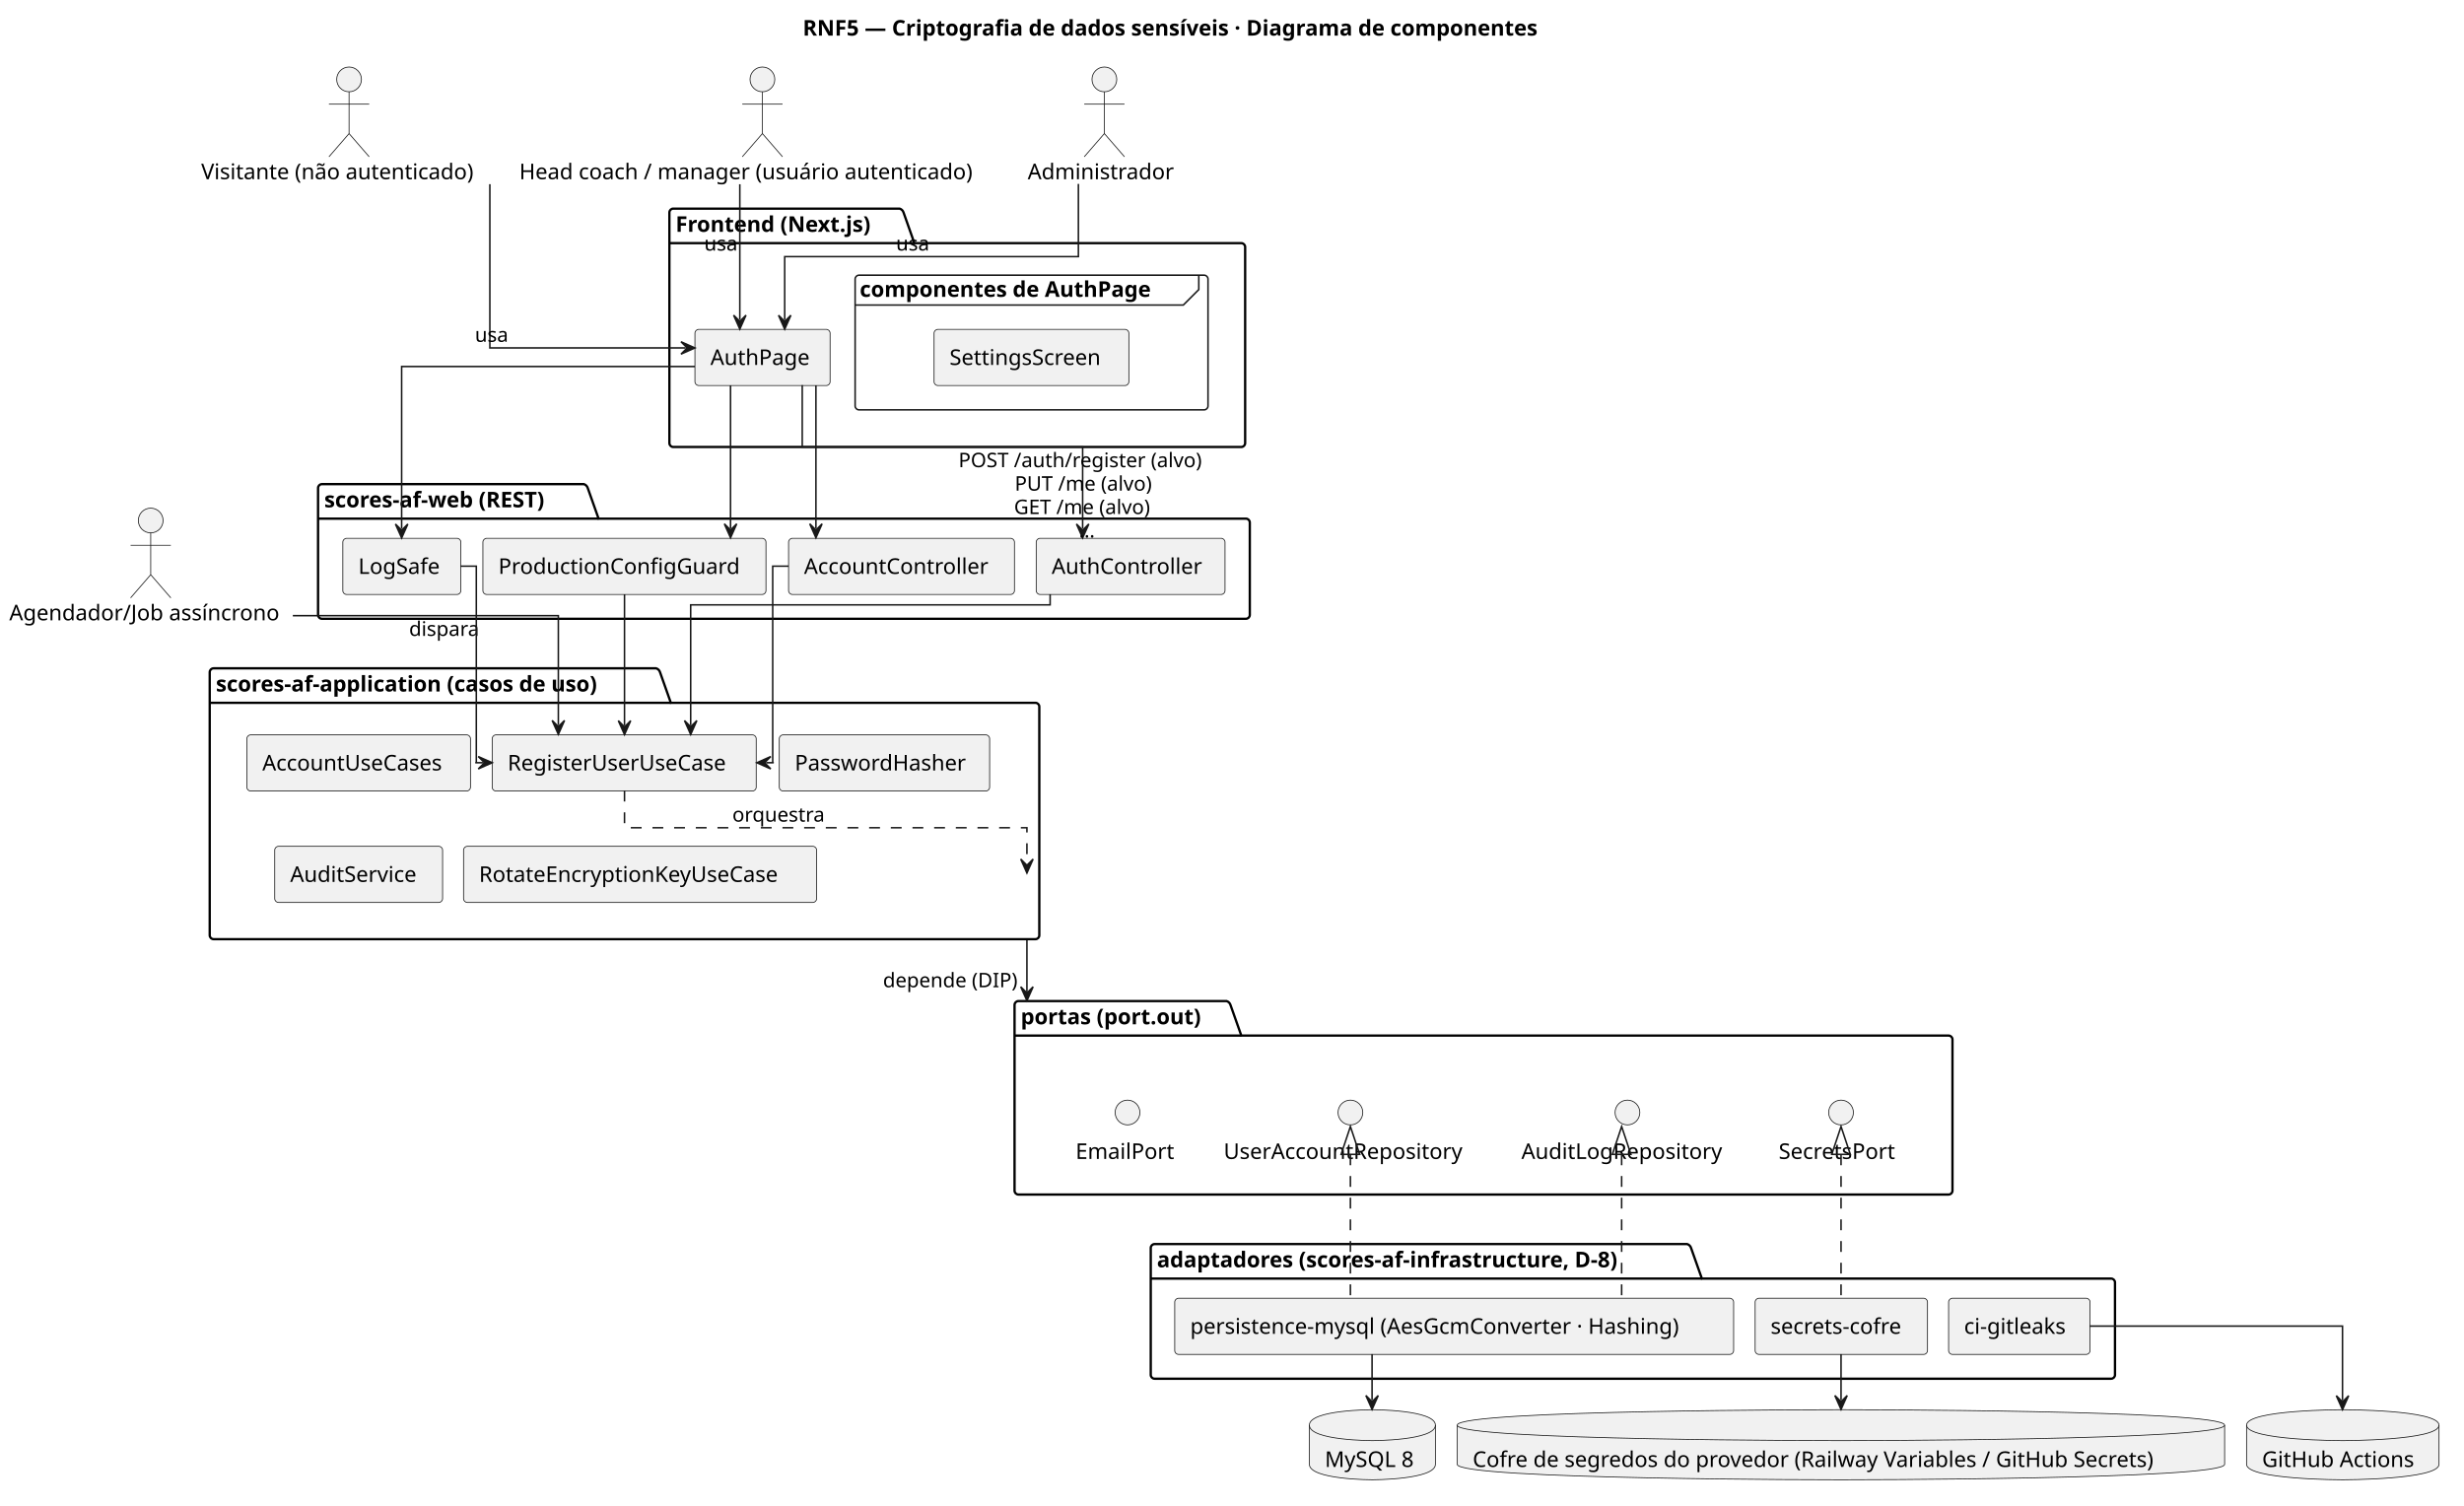
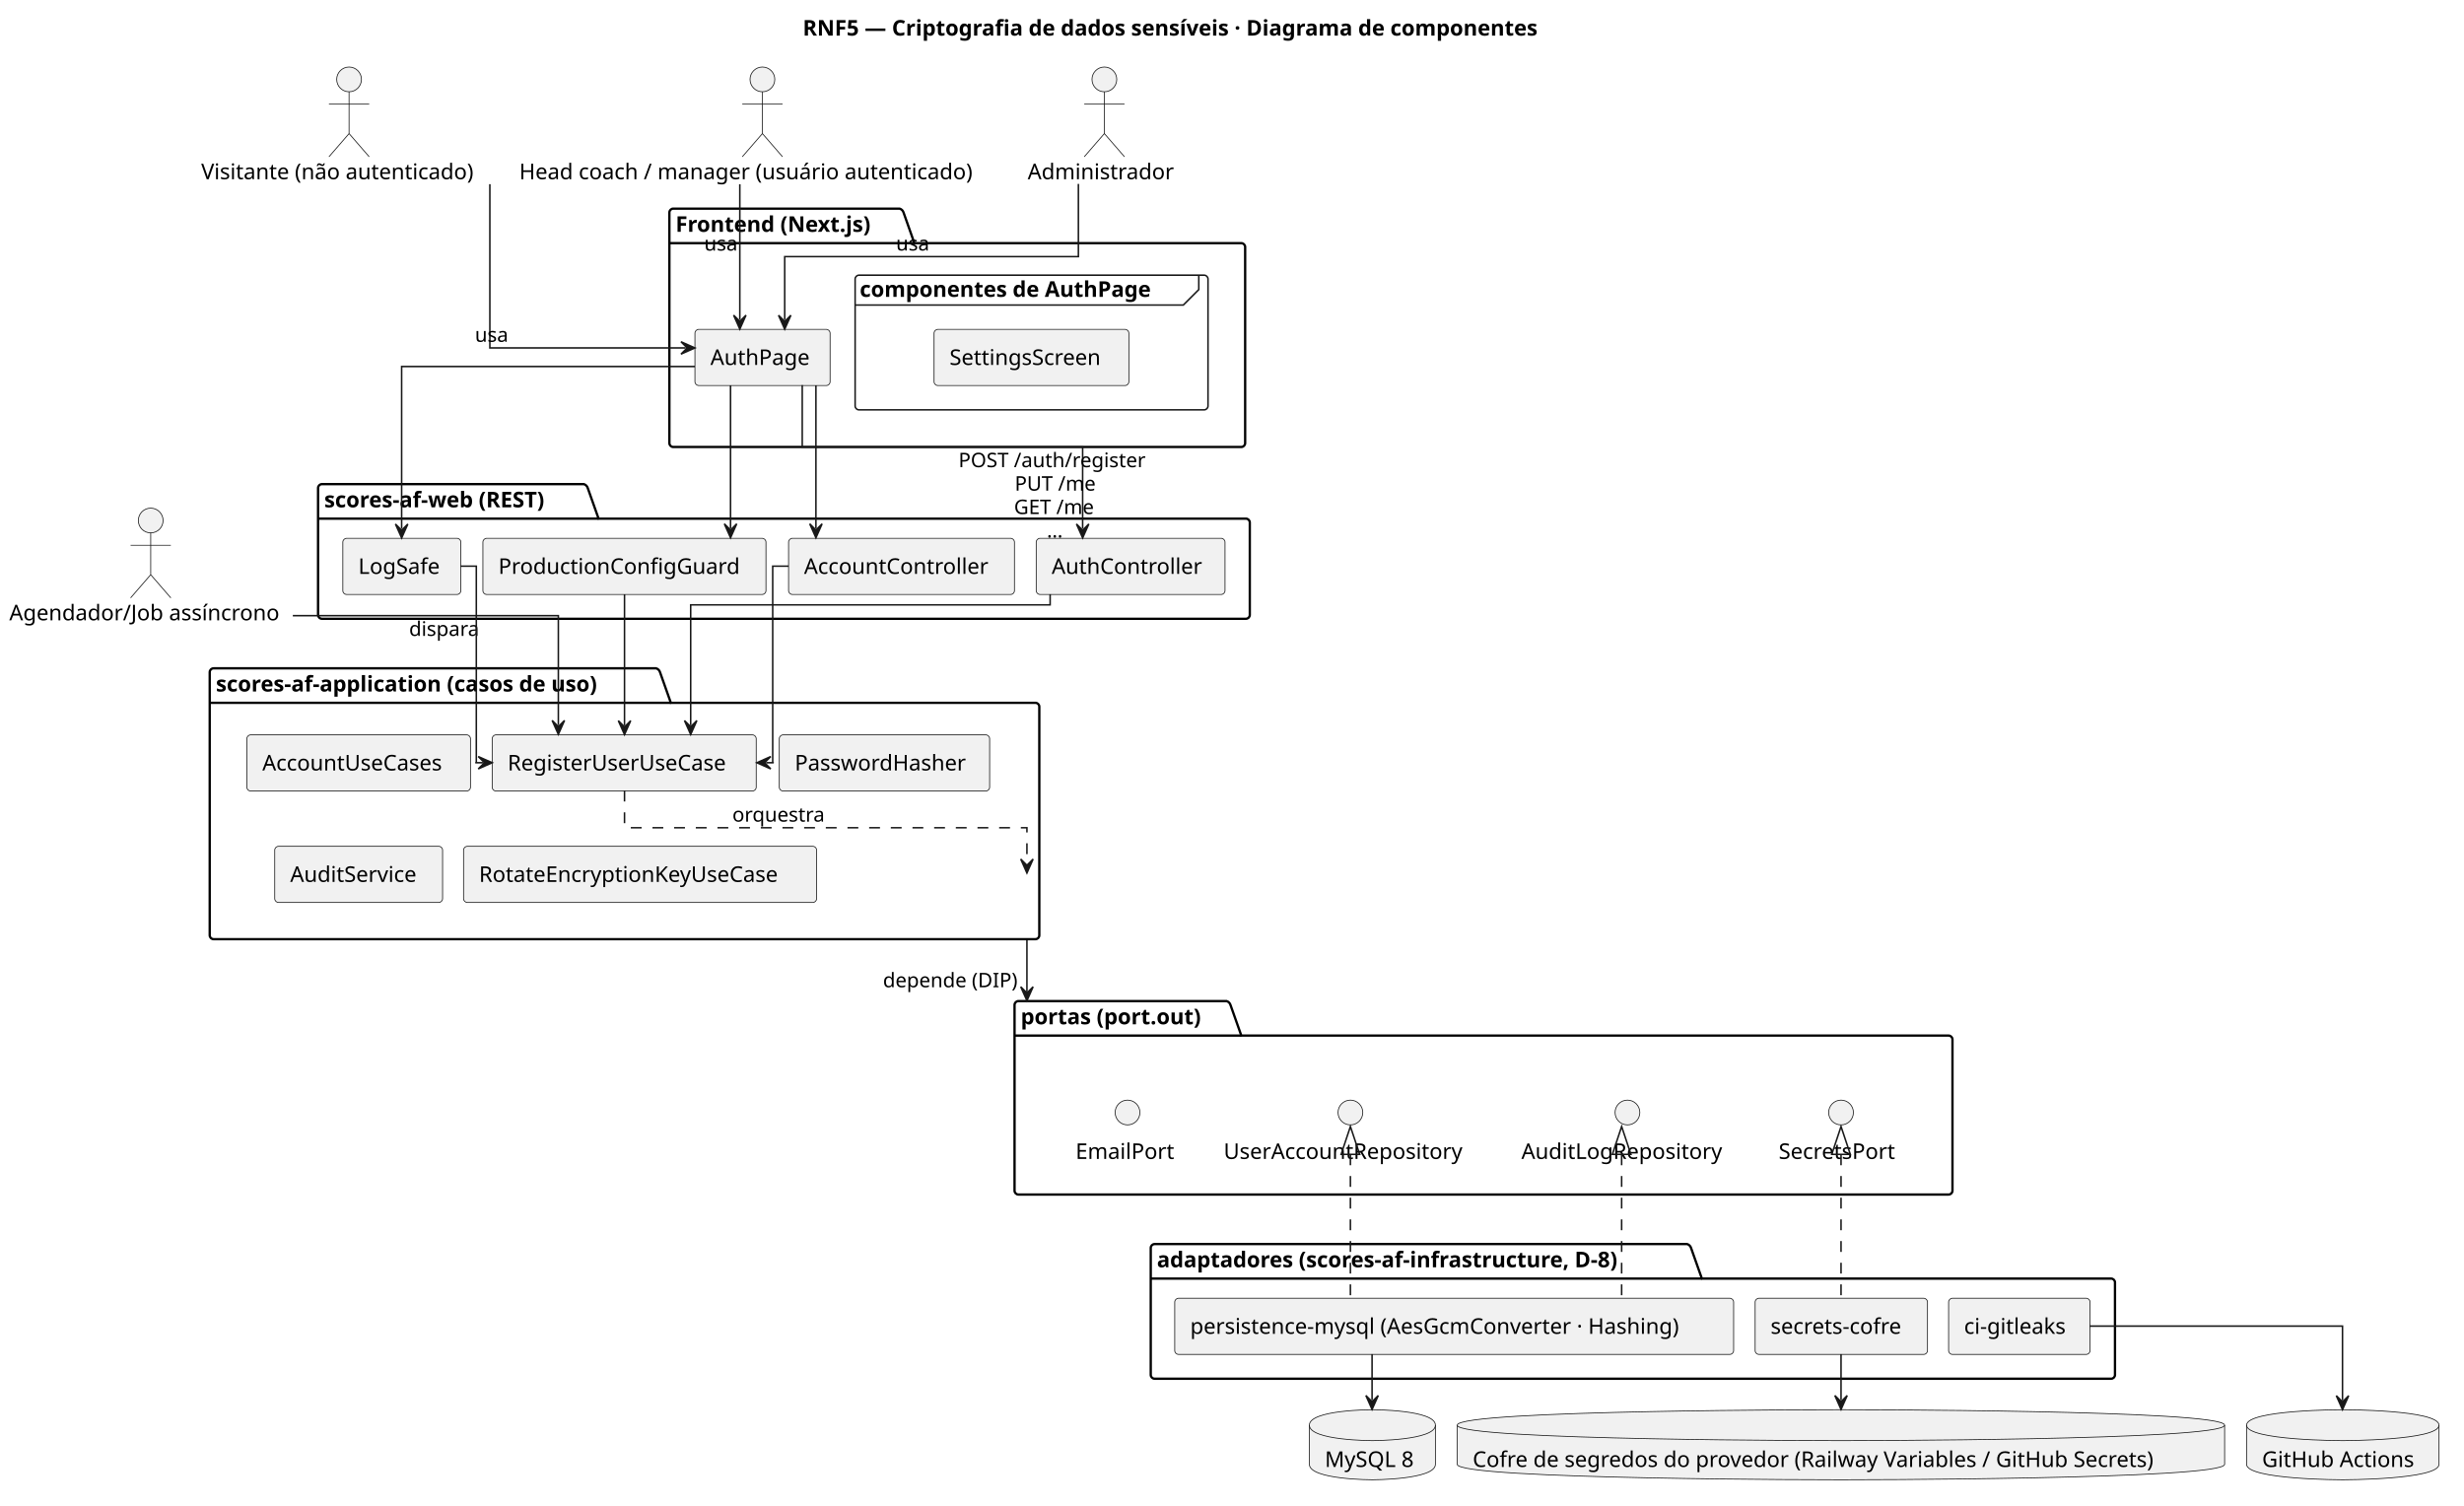
<svg xmlns="http://www.w3.org/2000/svg" contentStyleType="text/css" data-diagram-type="DESCRIPTION" height="973px" preserveAspectRatio="none" style="width:1592px;height:973px;background:#FFFFFF;" version="1.1" viewBox="0 0 1592 973" width="1592px" zoomAndPan="magnify">
  <defs />
  <g>
    <g class="title" data-source-line="1">
      <text fill="#000000" font-family="sans-serif" font-size="14" font-weight="bold" lengthAdjust="spacing" textLength="541.529" x="518.661" y="22.995">RNF5 — Criptografia de dados sensíveis · Diagrama de componentes</text>
    </g>
    <g class="cluster" data-entity="pkg_fe" data-source-line="10" data-uid="ent0006" id="cluster_pkg_fe">
      <path d="M435,134.797 L581.284,134.797 A3.75,3.75 0 0 1 583.784,137.297 L590.784,157.094 L802,157.094 A2.5,2.5 0 0 1 804.5,159.594 L804.5,286.297 A2.5,2.5 0 0 1 802,288.797 L435,288.797 A2.5,2.5 0 0 1 432.5,286.297 L432.5,137.297 A2.5,2.5 0 0 1 435,134.797" fill="none" style="stroke:#000000;stroke-width:1.5;" />
      <line style="stroke:#000000;stroke-width:1.5;" x1="432.5" x2="590.784" y1="157.094" y2="157.094" />
      <text fill="#000000" font-family="sans-serif" font-size="14" font-weight="bold" lengthAdjust="spacing" textLength="145.284" x="436.5" y="149.792">Frontend (Next.js)</text>
    </g>
    <g class="cluster" data-entity="pkg_fe_sub" data-source-line="12" data-uid="ent0008" id="cluster_pkg_fe_sub">
      <rect fill="none" height="87" rx="2.5" ry="2.5" style="stroke:#181818;stroke-width:1;" width="228" x="552.5" y="177.797" />
      <path d="M774.544,177.797 L774.544,187.094 L764.544,197.094 L552.5,197.094" fill="none" style="stroke:#181818;stroke-width:1;" />
      <text fill="#000000" font-family="sans-serif" font-size="14" font-weight="bold" lengthAdjust="spacing" textLength="212.044" x="555.5" y="191.792">componentes de AuthPage</text>
    </g>
    <g class="cluster" data-entity="pkg_web" data-source-line="16" data-uid="ent0010" id="cluster_pkg_web">
      <path d="M208,312.797 L377.239,312.797 A3.75,3.75 0 0 1 379.739,315.297 L386.739,335.094 L805,335.094 A2.5,2.5 0 0 1 807.5,337.594 L807.5,397.297 A2.5,2.5 0 0 1 805,399.797 L208,399.797 A2.5,2.5 0 0 1 205.5,397.297 L205.5,315.297 A2.5,2.5 0 0 1 208,312.797" fill="none" style="stroke:#000000;stroke-width:1.5;" />
      <line style="stroke:#000000;stroke-width:1.5;" x1="205.5" x2="386.739" y1="335.094" y2="335.094" />
      <text fill="#000000" font-family="sans-serif" font-size="14" font-weight="bold" lengthAdjust="spacing" textLength="168.239" x="209.5" y="327.792">scores-af-web (REST)</text>
    </g>
    <g class="cluster" data-entity="pkg_app" data-source-line="22" data-uid="ent0015" id="cluster_pkg_app">
      <path d="M138,431.797 L423.935,431.797 A3.75,3.75 0 0 1 426.435,434.297 L433.435,454.094 L669,454.094 A2.5,2.5 0 0 1 671.5,456.594 L671.5,604.297 A2.5,2.5 0 0 1 669,606.797 L138,606.797 A2.5,2.5 0 0 1 135.5,604.297 L135.5,434.297 A2.5,2.5 0 0 1 138,431.797" fill="none" style="stroke:#000000;stroke-width:1.5;" />
      <line style="stroke:#000000;stroke-width:1.5;" x1="135.5" x2="433.435" y1="454.094" y2="454.094" />
      <text fill="#000000" font-family="sans-serif" font-size="14" font-weight="bold" lengthAdjust="spacing" textLength="284.935" x="139.5" y="446.792">scores-af-application (casos de uso)</text>
    </g>
    <g class="cluster" data-entity="pkg_ports" data-source-line="29" data-uid="ent0021" id="cluster_pkg_ports">
      <path d="M658,646.797 L792.519,646.797 A3.75,3.75 0 0 1 795.019,649.297 L802.019,669.094 L1259,669.094 A2.5,2.5 0 0 1 1261.5,671.594 L1261.5,769.297 A2.5,2.5 0 0 1 1259,771.797 L658,771.797 A2.5,2.5 0 0 1 655.5,769.297 L655.5,649.297 A2.5,2.5 0 0 1 658,646.797" fill="none" style="stroke:#000000;stroke-width:1.5;" />
      <line style="stroke:#000000;stroke-width:1.5;" x1="655.5" x2="802.019" y1="669.094" y2="669.094" />
      <text fill="#000000" font-family="sans-serif" font-size="14" font-weight="bold" lengthAdjust="spacing" textLength="133.519" x="659.5" y="661.792">portas (port.out)</text>
    </g>
    <g class="cluster" data-entity="pkg_ad" data-source-line="35" data-uid="ent0026" id="cluster_pkg_ad">
      <path d="M746,803.797 L1090.089,803.797 A3.75,3.75 0 0 1 1092.589,806.297 L1099.589,826.094 L1364,826.094 A2.5,2.5 0 0 1 1366.5,828.594 L1366.5,888.297 A2.5,2.5 0 0 1 1364,890.797 L746,890.797 A2.5,2.5 0 0 1 743.5,888.297 L743.5,806.297 A2.5,2.5 0 0 1 746,803.797" fill="none" style="stroke:#000000;stroke-width:1.5;" />
      <line style="stroke:#000000;stroke-width:1.5;" x1="743.5" x2="1099.589" y1="826.094" y2="826.094" />
      <text fill="#000000" font-family="sans-serif" font-size="14" font-weight="bold" lengthAdjust="spacing" textLength="343.089" x="747.5" y="818.792">adaptadores (scores-af-infrastructure, D-8)</text>
    </g>
    <g class="entity" data-entity="c5" data-source-line="11" data-uid="ent0007" id="entity_c5">
      <rect fill="#F1F1F1" height="36.297" rx="2.5" ry="2.5" style="stroke:#181818;stroke-width:0.5;" width="87.334" x="449" y="212.797" />
      <text fill="#000000" font-family="sans-serif" font-size="14" lengthAdjust="spacing" textLength="67.334" x="459" y="235.792">AuthPage</text>
    </g>
    <g class="entity" data-entity="c6" data-source-line="13" data-uid="ent0009" id="entity_c6">
      <rect fill="#F1F1F1" height="36.297" rx="2.5" ry="2.5" style="stroke:#181818;stroke-width:0.5;" width="125.861" x="603.5" y="212.797" />
      <text fill="#000000" font-family="sans-serif" font-size="14" lengthAdjust="spacing" textLength="105.861" x="613.5" y="235.792">SettingsScreen</text>
    </g>
    <g class="entity" data-entity="c7" data-source-line="17" data-uid="ent0011" id="entity_c7">
      <rect fill="#F1F1F1" height="36.297" rx="2.5" ry="2.5" style="stroke:#181818;stroke-width:0.5;" width="121.985" x="669.5" y="347.797" />
      <text fill="#000000" font-family="sans-serif" font-size="14" lengthAdjust="spacing" textLength="101.985" x="679.5" y="370.792">AuthController</text>
    </g>
    <g class="entity" data-entity="c8" data-source-line="18" data-uid="ent0012" id="entity_c8">
      <rect fill="#F1F1F1" height="36.297" rx="2.5" ry="2.5" style="stroke:#181818;stroke-width:0.5;" width="145.945" x="509.5" y="347.797" />
      <text fill="#000000" font-family="sans-serif" font-size="14" lengthAdjust="spacing" textLength="125.945" x="519.5" y="370.792">AccountController</text>
    </g>
    <g class="entity" data-entity="c9" data-source-line="19" data-uid="ent0013" id="entity_c9">
      <rect fill="#F1F1F1" height="36.297" rx="2.5" ry="2.5" style="stroke:#181818;stroke-width:0.5;" width="182.9" x="312" y="347.797" />
      <text fill="#000000" font-family="sans-serif" font-size="14" lengthAdjust="spacing" textLength="162.9" x="322" y="370.792">ProductionConfigGuard</text>
    </g>
    <g class="entity" data-entity="c10" data-source-line="20" data-uid="ent0014" id="entity_c10">
      <rect fill="#F1F1F1" height="36.297" rx="2.5" ry="2.5" style="stroke:#181818;stroke-width:0.5;" width="76.26" x="221.5" y="347.797" />
      <text fill="#000000" font-family="sans-serif" font-size="14" lengthAdjust="spacing" textLength="56.26" x="231.5" y="370.792">LogSafe</text>
    </g>
    <g class="entity" data-entity="c11" data-source-line="23" data-uid="ent0016" id="entity_c11">
      <rect fill="#F1F1F1" height="36.297" rx="2.5" ry="2.5" style="stroke:#181818;stroke-width:0.5;" width="170.596" x="318" y="474.797" />
      <text fill="#000000" font-family="sans-serif" font-size="14" lengthAdjust="spacing" textLength="150.596" x="328" y="497.792">RegisterUserUseCase</text>
    </g>
    <g class="entity" data-entity="c12" data-source-line="24" data-uid="ent0017" id="entity_c12">
      <rect fill="#F1F1F1" height="36.297" rx="2.5" ry="2.5" style="stroke:#181818;stroke-width:0.5;" width="144.482" x="159.5" y="474.797" />
      <text fill="#000000" font-family="sans-serif" font-size="14" lengthAdjust="spacing" textLength="124.482" x="169.5" y="497.792">AccountUseCases</text>
    </g>
    <g class="entity" data-entity="c13" data-source-line="25" data-uid="ent0018" id="entity_c13">
      <rect fill="#F1F1F1" height="36.297" rx="2.5" ry="2.5" style="stroke:#181818;stroke-width:0.5;" width="135.91" x="503.5" y="474.797" />
      <text fill="#000000" font-family="sans-serif" font-size="14" lengthAdjust="spacing" textLength="115.91" x="513.5" y="497.792">PasswordHasher</text>
    </g>
    <g class="entity" data-entity="c14" data-source-line="26" data-uid="ent0019" id="entity_c14">
      <rect fill="#F1F1F1" height="36.297" rx="2.5" ry="2.5" style="stroke:#181818;stroke-width:0.5;" width="108.457" x="177.5" y="546.797" />
      <text fill="#000000" font-family="sans-serif" font-size="14" lengthAdjust="spacing" textLength="88.457" x="187.5" y="569.792">AuditService</text>
    </g>
    <g class="entity" data-entity="c15" data-source-line="27" data-uid="ent0020" id="entity_c15">
      <rect fill="#F1F1F1" height="36.297" rx="2.5" ry="2.5" style="stroke:#181818;stroke-width:0.5;" width="228.12" x="299.5" y="546.797" />
      <text fill="#000000" font-family="sans-serif" font-size="14" lengthAdjust="spacing" textLength="208.12" x="309.5" y="569.792">RotateEncryptionKeyUseCase</text>
    </g>
    <g class="entity" data-entity="c16" data-source-line="30" data-uid="ent0022" id="entity_c16">
      <ellipse cx="872.5" cy="718.797" fill="#F1F1F1" rx="8" ry="8" style="stroke:#181818;stroke-width:0.5;" />
      <text fill="#000000" font-family="sans-serif" font-size="14" lengthAdjust="spacing" textLength="163.755" x="790.623" y="748.792">UserAccountRepository</text>
    </g>
    <g class="entity" data-entity="c17" data-source-line="31" data-uid="ent0023" id="entity_c17">
      <ellipse cx="1051.5" cy="718.797" fill="#F1F1F1" rx="8" ry="8" style="stroke:#181818;stroke-width:0.5;" />
      <text fill="#000000" font-family="sans-serif" font-size="14" lengthAdjust="spacing" textLength="137.04" x="982.98" y="748.792">AuditLogRepository</text>
    </g>
    <g class="entity" data-entity="c18" data-source-line="32" data-uid="ent0024" id="entity_c18">
      <ellipse cx="728.5" cy="718.797" fill="#F1F1F1" rx="8" ry="8" style="stroke:#181818;stroke-width:0.5;" />
      <text fill="#000000" font-family="sans-serif" font-size="14" lengthAdjust="spacing" textLength="67.095" x="694.953" y="748.792">EmailPort</text>
    </g>
    <g class="entity" data-entity="c19" data-source-line="33" data-uid="ent0025" id="entity_c19">
      <ellipse cx="1189.5" cy="718.797" fill="#F1F1F1" rx="8" ry="8" style="stroke:#181818;stroke-width:0.5;" />
      <text fill="#000000" font-family="sans-serif" font-size="14" lengthAdjust="spacing" textLength="80.603" x="1149.199" y="748.792">SecretsPort</text>
    </g>
    <g class="entity" data-entity="c20" data-source-line="36" data-uid="ent0027" id="entity_c20">
      <rect fill="#F1F1F1" height="36.297" rx="2.5" ry="2.5" style="stroke:#181818;stroke-width:0.5;" width="361.106" x="759" y="838.797" />
      <text fill="#000000" font-family="sans-serif" font-size="14" lengthAdjust="spacing" textLength="341.106" x="769" y="861.792">persistence-mysql (AesGcmConverter · Hashing)</text>
    </g>
    <g class="entity" data-entity="c21" data-source-line="37" data-uid="ent0028" id="entity_c21">
      <rect fill="#F1F1F1" height="36.297" rx="2.5" ry="2.5" style="stroke:#181818;stroke-width:0.5;" width="111.369" x="1134" y="838.797" />
      <text fill="#000000" font-family="sans-serif" font-size="14" lengthAdjust="spacing" textLength="91.369" x="1144" y="861.792">secrets-cofre</text>
    </g>
    <g class="entity" data-entity="c22" data-source-line="38" data-uid="ent0029" id="entity_c22">
      <rect fill="#F1F1F1" height="36.297" rx="2.5" ry="2.5" style="stroke:#181818;stroke-width:0.5;" width="91.388" x="1259" y="838.797" />
      <text fill="#000000" font-family="sans-serif" font-size="14" lengthAdjust="spacing" textLength="71.388" x="1269" y="861.792">ci-gitleaks</text>
    </g>
    <g class="entity" data-entity="c1" data-source-line="6" data-uid="ent0002" id="entity_c1">
      <ellipse cx="225.536" cy="51.297" fill="#F1F1F1" rx="8" ry="8" style="stroke:#181818;stroke-width:0.5;" />
      <path d="M225.536,59.297 L225.536,86.297 M212.536,67.297 L238.536,67.297 M225.536,86.297 L212.536,101.297 M225.536,86.297 L238.536,101.297" fill="none" style="stroke:#181818;stroke-width:0.5;" />
      <text fill="#000000" font-family="sans-serif" font-size="14" lengthAdjust="spacing" textLength="191.071" x="130" y="115.792">Visitante (não autenticado)</text>
    </g>
    <g class="entity" data-entity="c2" data-source-line="7" data-uid="ent0003" id="entity_c2">
      <ellipse cx="492.6" cy="51.297" fill="#F1F1F1" rx="8" ry="8" style="stroke:#181818;stroke-width:0.5;" />
      <path d="M492.6,59.297 L492.6,86.297 M479.6,67.297 L505.6,67.297 M492.6,86.297 L479.6,101.297 M492.6,86.297 L505.6,101.297" fill="none" style="stroke:#181818;stroke-width:0.5;" />
      <text fill="#000000" font-family="sans-serif" font-size="14" lengthAdjust="spacing" textLength="314.2" x="335.5" y="115.792">Head coach / manager (usuário autenticado)</text>
    </g>
    <g class="entity" data-entity="c3" data-source-line="8" data-uid="ent0004" id="entity_c3">
      <ellipse cx="713.54" cy="51.297" fill="#F1F1F1" rx="8" ry="8" style="stroke:#181818;stroke-width:0.5;" />
      <path d="M713.54,59.297 L713.54,86.297 M700.54,67.297 L726.54,67.297 M713.54,86.297 L700.54,101.297 M713.54,86.297 L726.54,101.297" fill="none" style="stroke:#181818;stroke-width:0.5;" />
      <text fill="#000000" font-family="sans-serif" font-size="14" lengthAdjust="spacing" textLength="99.08" x="664" y="115.792">Administrador</text>
    </g>
    <g class="entity" data-entity="c4" data-source-line="9" data-uid="ent0005" id="entity_c4">
      <ellipse cx="97.379" cy="336.297" fill="#F1F1F1" rx="8" ry="8" style="stroke:#181818;stroke-width:0.5;" />
      <path d="M97.379,344.297 L97.379,371.297 M84.379,352.297 L110.379,352.297 M97.379,371.297 L84.379,386.297 M97.379,371.297 L110.379,386.297" fill="none" style="stroke:#181818;stroke-width:0.5;" />
      <text fill="#000000" font-family="sans-serif" font-size="14" lengthAdjust="spacing" textLength="182.759" x="6" y="400.792">Agendador/Job assíncrono</text>
    </g>
    <g class="entity" data-entity="s1" data-source-line="40" data-uid="ent0030" id="entity_s1">
      <path d="M846,920.797 C846,910.797 886.714,910.797 886.714,910.797 C886.714,910.797 927.428,910.797 927.428,920.797 L927.428,946.094 C927.428,956.094 886.714,956.094 886.714,956.094 C886.714,956.094 846,956.094 846,946.094 L846,920.797" fill="#F1F1F1" style="stroke:#181818;stroke-width:0.5;" />
      <path d="M846,920.797 C846,930.797 886.714,930.797 886.714,930.797 C886.714,930.797 927.428,930.797 927.428,920.797" fill="none" style="stroke:#181818;stroke-width:0.5;" />
      <text fill="#000000" font-family="sans-serif" font-size="14" lengthAdjust="spacing" textLength="61.428" x="856" y="947.792">MySQL 8</text>
    </g>
    <g class="entity" data-entity="s2" data-source-line="41" data-uid="ent0031" id="entity_s2">
      <path d="M941.5,920.797 C941.5,910.797 1189.418,910.797 1189.418,910.797 C1189.418,910.797 1437.336,910.797 1437.336,920.797 L1437.336,946.094 C1437.336,956.094 1189.418,956.094 1189.418,956.094 C1189.418,956.094 941.5,956.094 941.5,946.094 L941.5,920.797" fill="#F1F1F1" style="stroke:#181818;stroke-width:0.5;" />
      <path d="M941.5,920.797 C941.5,930.797 1189.418,930.797 1189.418,930.797 C1189.418,930.797 1437.336,930.797 1437.336,920.797" fill="none" style="stroke:#181818;stroke-width:0.5;" />
      <text fill="#000000" font-family="sans-serif" font-size="14" lengthAdjust="spacing" textLength="475.836" x="951.5" y="947.792">Cofre de segredos do provedor (Railway Variables / GitHub Secrets)</text>
    </g>
    <g class="entity" data-entity="s3" data-source-line="42" data-uid="ent0032" id="entity_s3">
      <path d="M1451.5,920.797 C1451.5,910.797 1513.675,910.797 1513.675,910.797 C1513.675,910.797 1575.851,910.797 1575.851,920.797 L1575.851,946.094 C1575.851,956.094 1513.675,956.094 1513.675,956.094 C1513.675,956.094 1451.5,956.094 1451.5,946.094 L1451.5,920.797" fill="#F1F1F1" style="stroke:#181818;stroke-width:0.5;" />
      <path d="M1451.5,920.797 C1451.5,930.797 1513.675,930.797 1513.675,930.797 C1513.675,930.797 1575.851,930.797 1575.851,920.797" fill="none" style="stroke:#181818;stroke-width:0.5;" />
      <text fill="#000000" font-family="sans-serif" font-size="14" lengthAdjust="spacing" textLength="104.351" x="1461.5" y="947.792">GitHub Actions</text>
    </g>
    <g class="link" data-entity-1="c1" data-entity-2="c5" data-source-line="43" data-uid="lnk33" id="link_c1_c5">
      <path d="M316.5,119.007 C316.5,161.667 316.5,224.797 316.5,224.797 C316.5,224.797 390.88,224.797 442.99,224.797" fill="none" id="c1-to-c5" style="stroke:#181818;stroke-width:1;" />
      <polygon fill="#181818" points="448.99,224.797,439.99,220.797,443.99,224.797,439.99,228.797,448.99,224.797" style="stroke:#181818;stroke-width:1;" />
      <text fill="#000000" font-family="sans-serif" font-size="13" lengthAdjust="spacing" textLength="22.979" x="306.85" y="220.864">usa</text>
    </g>
    <g class="link" data-entity-1="c2" data-entity-2="c5" data-source-line="44" data-uid="lnk34" id="link_c2_c5">
      <path d="M478,119.037 C478,149.067 478,183.547 478,206.637" fill="none" id="c2-to-c5" style="stroke:#181818;stroke-width:1;" />
      <polygon fill="#181818" points="478,212.637,482,203.637,478,207.637,474,203.637,478,212.637" style="stroke:#181818;stroke-width:1;" />
      <text fill="#000000" font-family="sans-serif" font-size="13" lengthAdjust="spacing" textLength="22.979" x="455" y="161.904">usa</text>
    </g>
    <g class="link" data-entity-1="c3" data-entity-2="c5" data-source-line="45" data-uid="lnk35" id="link_c3_c5">
      <path d="M696.75,118.817 C696.75,141.457 696.75,165.797 696.75,165.797 C696.75,165.797 507,165.797 507,165.797 C507,165.797 507,187.457 507,206.687" fill="none" id="c3-to-c5" style="stroke:#181818;stroke-width:1;" />
      <polygon fill="#181818" points="507,212.687,511,203.687,507,207.687,503,203.687,507,212.687" style="stroke:#181818;stroke-width:1;" />
      <text fill="#000000" font-family="sans-serif" font-size="13" lengthAdjust="spacing" textLength="22.979" x="578.92" y="161.864">usa</text>
    </g>
    <g class="link" data-entity-1="c4" data-entity-2="c11" data-source-line="46" data-uid="lnk36" id="link_c4_c11">
      <path d="M189.2,397.797 C265.18,397.797 360.75,397.797 360.75,397.797 C360.75,397.797 360.75,440.877 360.75,468.477" fill="none" id="c4-to-c11" style="stroke:#181818;stroke-width:1;" />
      <polygon fill="#181818" points="360.75,474.477,364.75,465.477,360.75,469.477,356.75,465.477,360.75,474.477" style="stroke:#181818;stroke-width:1;" />
      <text fill="#000000" font-family="sans-serif" font-size="13" lengthAdjust="spacing" textLength="48.166" x="264.32" y="410.864">dispara</text>
    </g>
    <g class="link" data-entity-1="c5" data-entity-2="c7" data-source-line="47" data-uid="lnk37" id="link_c5_c7">
      <path d="M518.33,248.827 C518.33,265.857 518.33,288.797 518.33,288.797 C518.33,288.797 699.5,288.797 699.5,288.797 C699.5,288.797 699.5,318.777 699.5,341.547" fill="none" id="c5-to-c7" style="stroke:#181818;stroke-width:1;" />
      <polygon fill="#181818" points="699.5,347.547,703.5,338.547,699.5,342.547,695.5,338.547,699.5,347.547" style="stroke:#181818;stroke-width:1;" />
-       <text fill="#000000" font-family="sans-serif" font-size="13" lengthAdjust="spacing" textLength="168.619" x="619.31" y="301.864">POST /auth/register (alvo)</text>
-       <text fill="#000000" font-family="sans-serif" font-size="13" lengthAdjust="spacing" textLength="95.97" x="655.635" y="316.997">PUT /me (alvo)</text>
-       <text fill="#000000" font-family="sans-serif" font-size="13" lengthAdjust="spacing" textLength="96.903" x="655.168" y="332.129">GET /me (alvo)</text>
-       <text fill="#000000" font-family="sans-serif" font-size="13" lengthAdjust="spacing" textLength="13" x="697.12" y="347.262">…</text>
+       <text fill="#000000" font-family="sans-serif" font-size="13" lengthAdjust="spacing" textLength="127.118" x="619.31" y="301.864">POST /auth/register</text>
+       <text fill="#000000" font-family="sans-serif" font-size="13" lengthAdjust="spacing" textLength="54.469" x="655.635" y="316.997">PUT /me</text>
+       <text fill="#000000" font-family="sans-serif" font-size="13" lengthAdjust="spacing" textLength="55.402" x="655.168" y="332.129">GET /me</text>
+       <text fill="#000000" font-family="sans-serif" font-size="13" lengthAdjust="spacing" textLength="13" x="676.369" y="347.262">…</text>
    </g>
    <g class="link" data-entity-1="c5" data-entity-2="c8" data-source-line="48" data-uid="lnk38" id="link_c5_c8">
      <path d="M527.17,249.007 C527.17,274.767 527.17,315.607 527.17,341.447" fill="none" id="c5-to-c8" style="stroke:#181818;stroke-width:1;" />
      <polygon fill="#181818" points="527.17,347.447,531.17,338.447,527.17,342.447,523.17,338.447,527.17,347.447" style="stroke:#181818;stroke-width:1;" />
    </g>
    <g class="link" data-entity-1="c5" data-entity-2="c9" data-source-line="49" data-uid="lnk39" id="link_c5_c9">
      <path d="M472,249.007 C472,274.767 472,315.607 472,341.447" fill="none" id="c5-to-c9" style="stroke:#181818;stroke-width:1;" />
      <polygon fill="#181818" points="472,347.447,476,338.447,472,342.447,468,338.447,472,347.447" style="stroke:#181818;stroke-width:1;" />
    </g>
    <g class="link" data-entity-1="c5" data-entity-2="c10" data-source-line="50" data-uid="lnk40" id="link_c5_c10">
      <path d="M448.95,236.797 C381.51,236.797 259.5,236.797 259.5,236.797 C259.5,236.797 259.5,306.027 259.5,341.587" fill="none" id="c5-to-c10" style="stroke:#181818;stroke-width:1;" />
      <polygon fill="#181818" points="259.5,347.587,263.5,338.587,259.5,342.587,255.5,338.587,259.5,347.587" style="stroke:#181818;stroke-width:1;" />
    </g>
    <g class="link" data-entity-1="c7" data-entity-2="c11" data-source-line="51" data-uid="lnk41" id="link_c7_c11">
      <path d="M678.5,383.967 C678.5,387.847 678.5,390.797 678.5,390.797 C678.5,390.797 446.25,390.797 446.25,390.797 C446.25,390.797 446.25,439.227 446.25,468.557" fill="none" id="c7-to-c11" style="stroke:#181818;stroke-width:1;" />
      <polygon fill="#181818" points="446.25,474.557,450.25,465.557,446.25,469.557,442.25,465.557,446.25,474.557" style="stroke:#181818;stroke-width:1;" />
    </g>
    <g class="link" data-entity-1="c8" data-entity-2="c11" data-source-line="52" data-uid="lnk42" id="link_c8_c11">
      <path d="M509.46,365.797 C503.23,365.797 499.25,365.797 499.25,365.797 C499.25,365.797 499.25,492.797 499.25,492.797 C499.25,492.797 501.3,492.797 495,492.797" fill="none" id="c8-to-c11" style="stroke:#181818;stroke-width:1;" />
      <polygon fill="#181818" points="489,492.797,498,496.797,494,492.797,498,488.797,489,492.797" style="stroke:#181818;stroke-width:1;" />
    </g>
    <g class="link" data-entity-1="c9" data-entity-2="c11" data-source-line="53" data-uid="lnk43" id="link_c9_c11">
      <path d="M403.5,383.997 C403.5,408.137 403.5,444.507 403.5,468.637" fill="none" id="c9-to-c11" style="stroke:#181818;stroke-width:1;" />
      <polygon fill="#181818" points="403.5,474.637,407.5,465.637,403.5,469.637,399.5,465.637,403.5,474.637" style="stroke:#181818;stroke-width:1;" />
    </g>
    <g class="link" data-entity-1="c10" data-entity-2="c11" data-source-line="54" data-uid="lnk44" id="link_c10_c11">
      <path d="M297.52,365.797 C303.5,365.797 307.75,365.797 307.75,365.797 C307.75,365.797 307.75,492.797 307.75,492.797 C307.75,492.797 305.7,492.797 312,492.797" fill="none" id="c10-to-c11" style="stroke:#181818;stroke-width:1;" />
      <polygon fill="#181818" points="318,492.797,309,488.797,313,492.797,309,496.797,318,492.797" style="stroke:#181818;stroke-width:1;" />
    </g>
    <g class="link" data-entity-1="c11" data-entity-2="pkg_app" data-source-line="55" data-uid="lnk45" id="link_c11_pkg_app">
      <path d="M403.5,510.857 C403.5,522.237 403.5,534.797 403.5,534.797 C403.5,534.797 663.5,534.797 663.5,534.797 C663.5,534.797 663.5,553.437 663.5,558.057" fill="none" id="c11-to-pkg_app" style="stroke:#181818;stroke-width:1;stroke-dasharray:7,7;" />
      <polygon fill="#181818" points="663.5,564.057,667.5,555.057,663.5,559.057,659.5,555.057,663.5,564.057" style="stroke:#181818;stroke-width:1;" />
      <text fill="#000000" font-family="sans-serif" font-size="13" lengthAdjust="spacing" textLength="62.969" x="473.16" y="530.864">orquestra</text>
    </g>
    <g class="link" data-entity-1="pkg_app" data-entity-2="pkg_ports" data-source-line="56" data-uid="lnk46" id="link_pkg_app_pkg_ports">
      <path d="M663.5,607.455 C663.5,607.966 663.5,608.48 663.5,608.997 C663.5,611.062 663.5,613.166 663.5,615.301 C663.5,623.841 663.5,632.876 663.5,641.909 C663.5,643.038 663.5,644.168 663.5,645.296 C663.5,645.578 663.5,645.86 663.5,646.142 C663.5,646.283 663.5,640.423 663.5,640.564" fill="none" id="pkg_app-to-pkg_ports" style="stroke:#181818;stroke-width:1;" />
      <polygon fill="#181818" points="663.5,646.564,667.5,637.564,663.5,641.564,659.5,637.564,663.5,646.564" style="stroke:#181818;stroke-width:1;" />
      <text fill="#000000" font-family="sans-serif" font-size="13" lengthAdjust="spacing" textLength="92.949" x="570.5" y="637.874">depende (DIP)</text>
    </g>
    <g class="link" data-entity-1="c16" data-entity-2="c20" data-source-line="57" data-uid="lnk48" id="link_c16_c20">
      <path d="M872.5,745.847 C872.5,768.277 872.5,808.747 872.5,838.627" fill="none" id="c16-backto-c20" style="stroke:#181818;stroke-width:1;stroke-dasharray:7,7;" />
      <polygon fill="none" points="872.5,727.847,866.5,745.847,878.5,745.847,872.5,727.847" style="stroke:#181818;stroke-width:1;" />
    </g>
    <g class="link" data-entity-1="c17" data-entity-2="c20" data-source-line="58" data-uid="lnk50" id="link_c17_c20">
      <path d="M1047.75,745.847 C1047.75,768.277 1047.75,808.747 1047.75,838.627" fill="none" id="c17-backto-c20" style="stroke:#181818;stroke-width:1;stroke-dasharray:7,7;" />
      <polygon fill="none" points="1047.75,727.847,1041.75,745.847,1053.75,745.847,1047.75,727.847" style="stroke:#181818;stroke-width:1;" />
    </g>
    <g class="link" data-entity-1="c19" data-entity-2="c21" data-source-line="59" data-uid="lnk52" id="link_c19_c21">
      <path d="M1189.5,745.847 C1189.5,768.277 1189.5,808.747 1189.5,838.627" fill="none" id="c19-backto-c21" style="stroke:#181818;stroke-width:1;stroke-dasharray:7,7;" />
      <polygon fill="none" points="1189.5,727.847,1183.5,745.847,1195.5,745.847,1189.5,727.847" style="stroke:#181818;stroke-width:1;" />
    </g>
    <g class="link" data-entity-1="c20" data-entity-2="s1" data-source-line="60" data-uid="lnk53" id="link_c20_s1">
      <path d="M886.5,874.927 C886.5,885.617 886.5,893.247 886.5,904.637" fill="none" id="c20-to-s1" style="stroke:#181818;stroke-width:1;" />
      <polygon fill="#181818" points="886.5,910.637,890.5,901.637,886.5,905.637,882.5,901.637,886.5,910.637" style="stroke:#181818;stroke-width:1;" />
    </g>
    <g class="link" data-entity-1="c21" data-entity-2="s2" data-source-line="61" data-uid="lnk54" id="link_c21_s2">
      <path d="M1189.5,874.927 C1189.5,885.617 1189.5,893.247 1189.5,904.637" fill="none" id="c21-to-s2" style="stroke:#181818;stroke-width:1;" />
      <polygon fill="#181818" points="1189.5,910.637,1193.5,901.637,1189.5,905.637,1185.5,901.637,1189.5,910.637" style="stroke:#181818;stroke-width:1;" />
    </g>
    <g class="link" data-entity-1="c22" data-entity-2="s3" data-source-line="62" data-uid="lnk55" id="link_c22_s3">
      <path d="M1350.11,856.797 C1411.6,856.797 1513.5,856.797 1513.5,856.797 C1513.5,856.797 1513.5,882.197 1513.5,904.757" fill="none" id="c22-to-s3" style="stroke:#181818;stroke-width:1;" />
      <polygon fill="#181818" points="1513.5,910.757,1517.5,901.757,1513.5,905.757,1509.5,901.757,1513.5,910.757" style="stroke:#181818;stroke-width:1;" />
    </g>
  </g>
</svg>
